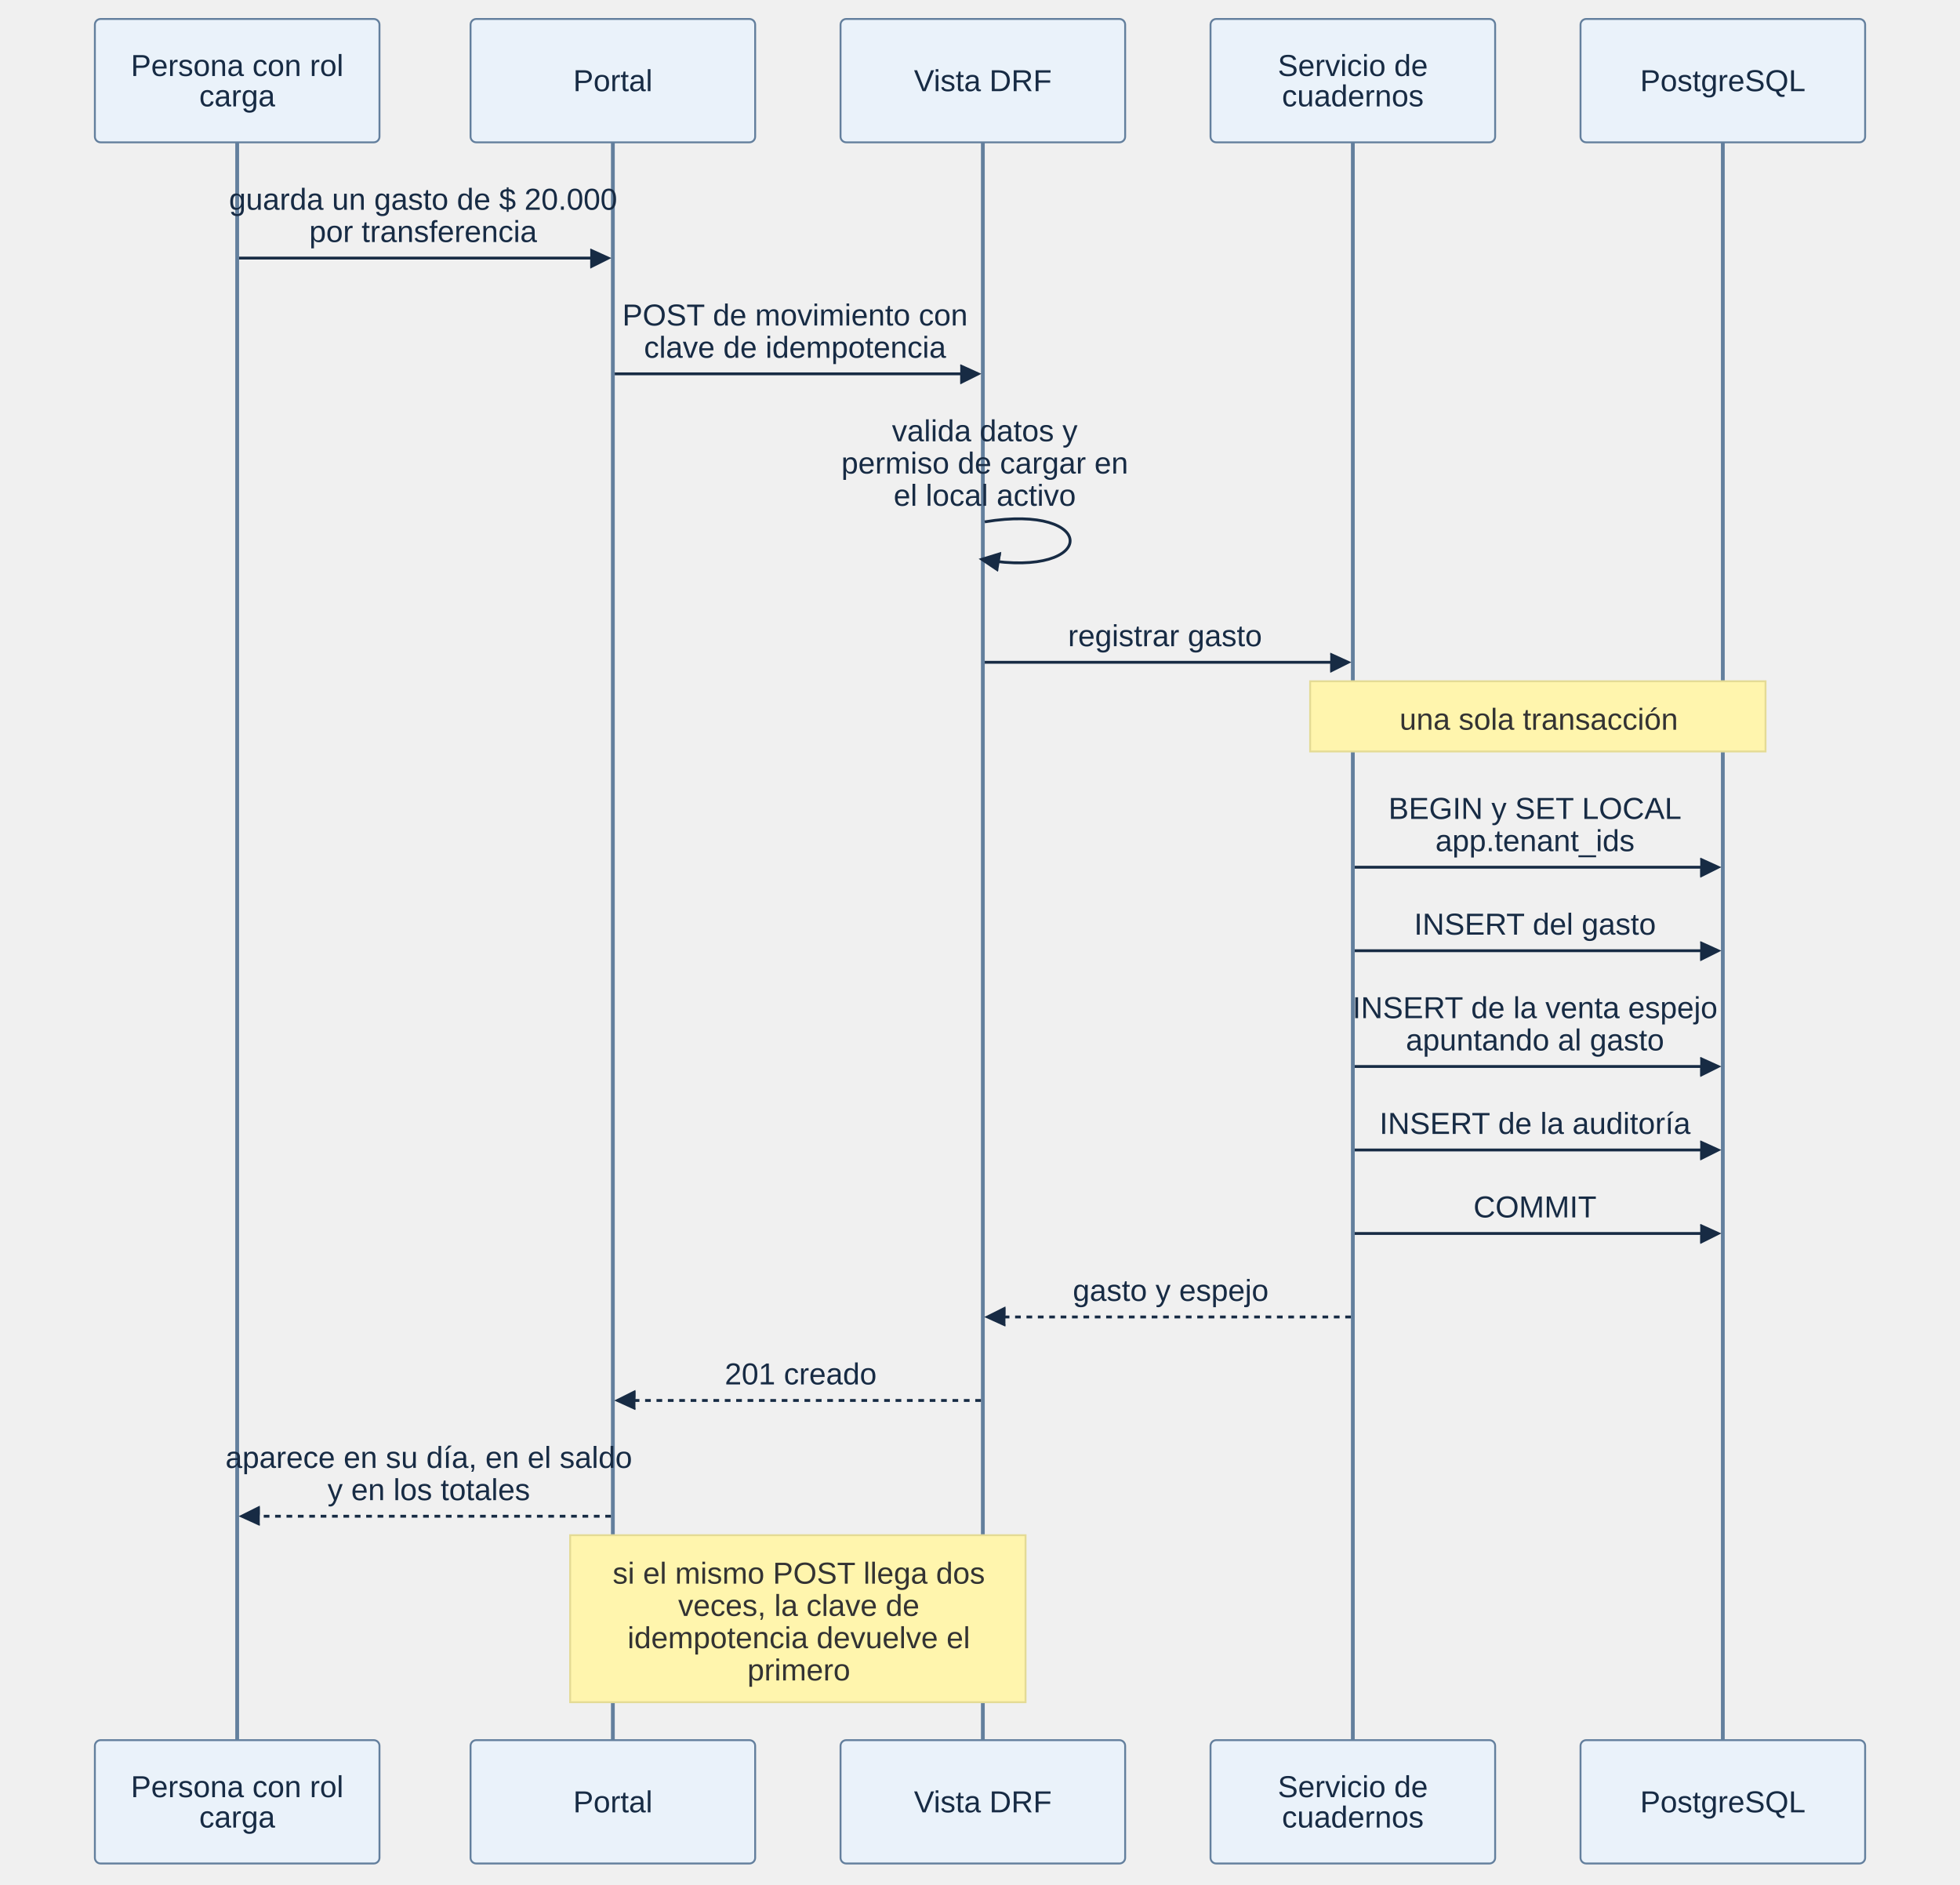
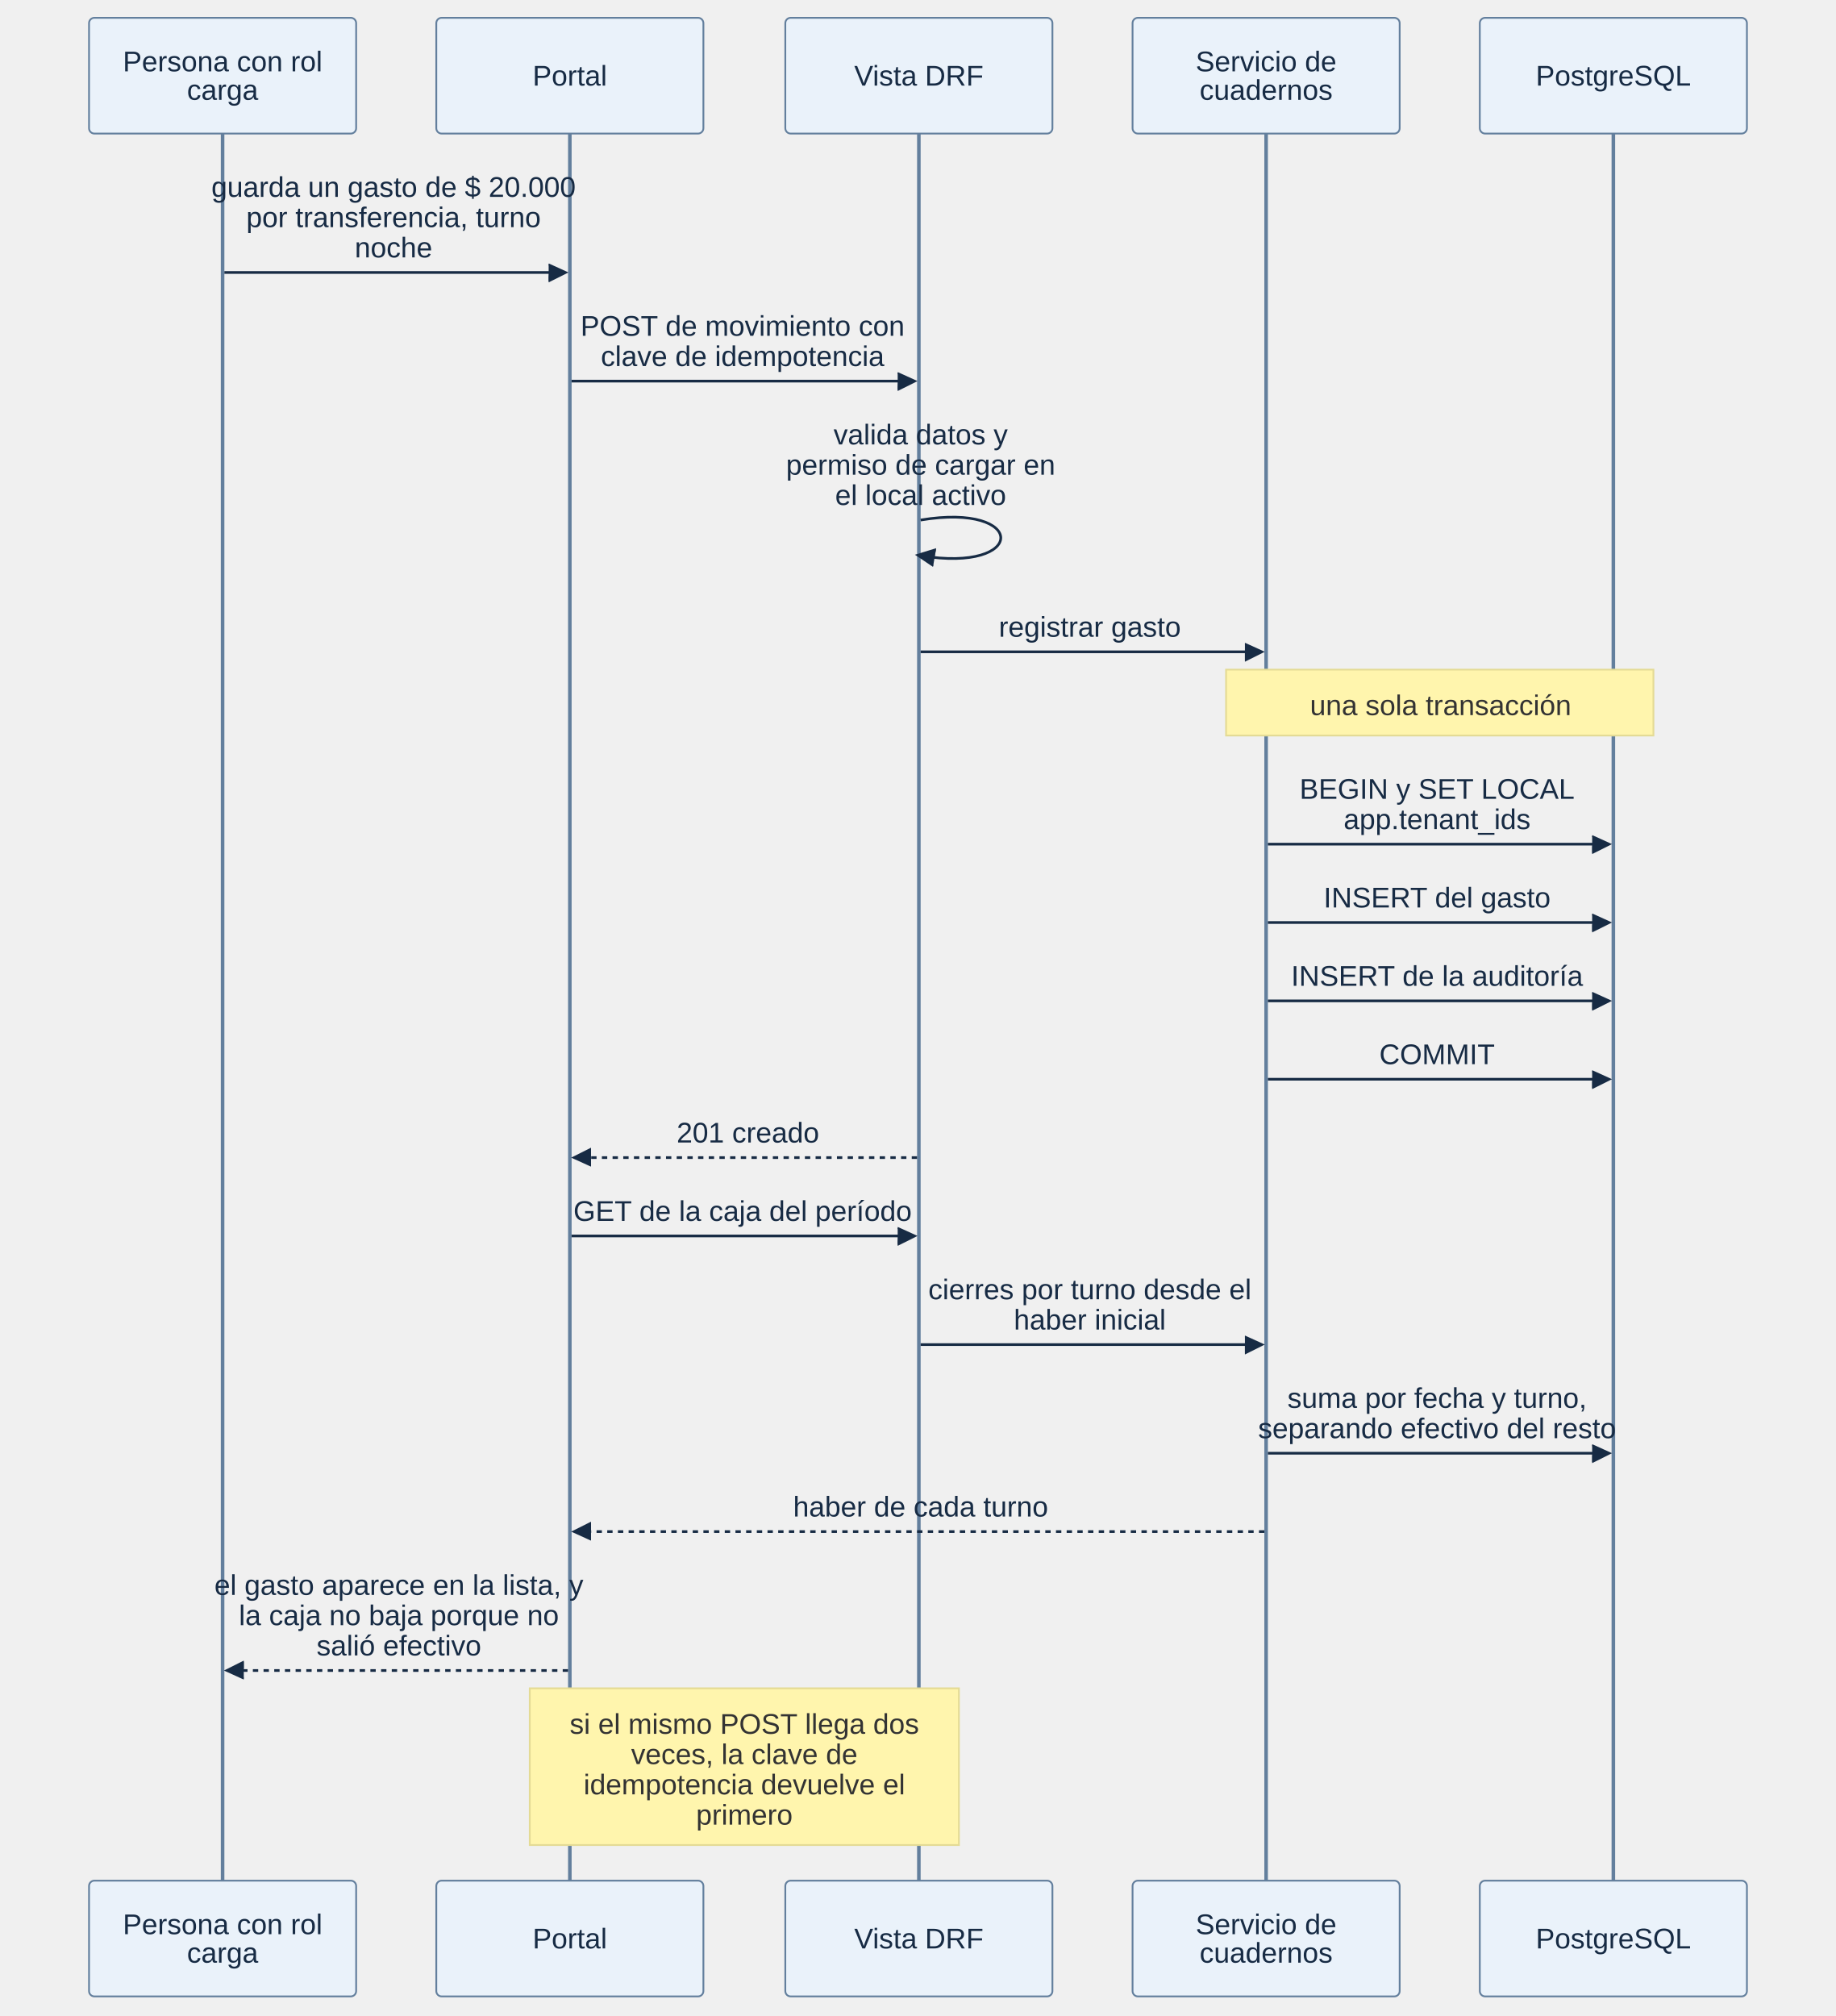
- <svg xmlns="http://www.w3.org/2000/svg" id="diagram_TEC_01" width="1033" height="993" viewBox="-50 -10 1033 993" role="img" aria-roledescription="sequence" aria-label="TEC-01. Guardar un gasto con venta espejo" style="max-width: none;">
+ <svg xmlns="http://www.w3.org/2000/svg" id="diagram_TEC_01" width="1031" height="1132" viewBox="-50 -10 1031 1132" role="img" aria-roledescription="sequence" aria-label="TEC-01. Guardar un gasto y ver la caja" style="max-width: none;">
  <g>
-     <rect x="783" y="907" fill="#eaeaea" stroke="#666" width="150" height="65" name="DB" rx="3" ry="3" class="actor actor-bottom" />
-     <text x="858" y="939.5" dominant-baseline="central" alignment-baseline="central" class="actor actor-box" style="text-anchor: middle; font-size: 16px; font-weight: 400; font-family: Arial, sans-serif;">
-       <tspan x="858" dy="0">PostgreSQL</tspan>
+     <rect x="781" y="1046" fill="#eaeaea" stroke="#666" width="150" height="65" name="DB" rx="3" ry="3" class="actor actor-bottom" />
+     <text x="856" y="1078.5" dominant-baseline="central" alignment-baseline="central" class="actor actor-box" style="text-anchor: middle; font-size: 16px; font-weight: 400; font-family: Arial, sans-serif;">
+       <tspan x="856" dy="0">PostgreSQL</tspan>
    </text>
  </g>
  <g>
-     <rect x="588" y="907" fill="#eaeaea" stroke="#666" width="150" height="65" name="S" rx="3" ry="3" class="actor actor-bottom" />
-     <text x="663" y="939.5" dominant-baseline="central" alignment-baseline="central" class="actor actor-box" style="text-anchor: middle; font-size: 16px; font-weight: 400; font-family: Arial, sans-serif;">
-       <tspan x="663" dy="-8">Servicio de</tspan>
+     <rect x="586" y="1046" fill="#eaeaea" stroke="#666" width="150" height="65" name="S" rx="3" ry="3" class="actor actor-bottom" />
+     <text x="661" y="1078.5" dominant-baseline="central" alignment-baseline="central" class="actor actor-box" style="text-anchor: middle; font-size: 16px; font-weight: 400; font-family: Arial, sans-serif;">
+       <tspan x="661" dy="-8">Servicio de</tspan>
    </text>
-     <text x="663" y="939.5" dominant-baseline="central" alignment-baseline="central" class="actor actor-box" style="text-anchor: middle; font-size: 16px; font-weight: 400; font-family: Arial, sans-serif;">
-       <tspan x="663" dy="8">cuadernos</tspan>
+     <text x="661" y="1078.5" dominant-baseline="central" alignment-baseline="central" class="actor actor-box" style="text-anchor: middle; font-size: 16px; font-weight: 400; font-family: Arial, sans-serif;">
+       <tspan x="661" dy="8">cuadernos</tspan>
    </text>
  </g>
  <g>
-     <rect x="393" y="907" fill="#eaeaea" stroke="#666" width="150" height="65" name="V" rx="3" ry="3" class="actor actor-bottom" />
-     <text x="468" y="939.5" dominant-baseline="central" alignment-baseline="central" class="actor actor-box" style="text-anchor: middle; font-size: 16px; font-weight: 400; font-family: Arial, sans-serif;">
-       <tspan x="468" dy="0">Vista DRF</tspan>
+     <rect x="391" y="1046" fill="#eaeaea" stroke="#666" width="150" height="65" name="V" rx="3" ry="3" class="actor actor-bottom" />
+     <text x="466" y="1078.5" dominant-baseline="central" alignment-baseline="central" class="actor actor-box" style="text-anchor: middle; font-size: 16px; font-weight: 400; font-family: Arial, sans-serif;">
+       <tspan x="466" dy="0">Vista DRF</tspan>
    </text>
  </g>
  <g>
-     <rect x="198" y="907" fill="#eaeaea" stroke="#666" width="150" height="65" name="UI" rx="3" ry="3" class="actor actor-bottom" />
-     <text x="273" y="939.5" dominant-baseline="central" alignment-baseline="central" class="actor actor-box" style="text-anchor: middle; font-size: 16px; font-weight: 400; font-family: Arial, sans-serif;">
-       <tspan x="273" dy="0">Portal</tspan>
+     <rect x="195" y="1046" fill="#eaeaea" stroke="#666" width="150" height="65" name="UI" rx="3" ry="3" class="actor actor-bottom" />
+     <text x="270" y="1078.5" dominant-baseline="central" alignment-baseline="central" class="actor actor-box" style="text-anchor: middle; font-size: 16px; font-weight: 400; font-family: Arial, sans-serif;">
+       <tspan x="270" dy="0">Portal</tspan>
    </text>
  </g>
  <g>
-     <rect x="0" y="907" fill="#eaeaea" stroke="#666" width="150" height="65" name="P" rx="3" ry="3" class="actor actor-bottom" />
-     <text x="75" y="939.5" dominant-baseline="central" alignment-baseline="central" class="actor actor-box" style="text-anchor: middle; font-size: 16px; font-weight: 400; font-family: Arial, sans-serif;">
+     <rect x="0" y="1046" fill="#eaeaea" stroke="#666" width="150" height="65" name="P" rx="3" ry="3" class="actor actor-bottom" />
+     <text x="75" y="1078.5" dominant-baseline="central" alignment-baseline="central" class="actor actor-box" style="text-anchor: middle; font-size: 16px; font-weight: 400; font-family: Arial, sans-serif;">
      <tspan x="75" dy="-8">Persona con rol</tspan>
    </text>
-     <text x="75" y="939.5" dominant-baseline="central" alignment-baseline="central" class="actor actor-box" style="text-anchor: middle; font-size: 16px; font-weight: 400; font-family: Arial, sans-serif;">
+     <text x="75" y="1078.5" dominant-baseline="central" alignment-baseline="central" class="actor actor-box" style="text-anchor: middle; font-size: 16px; font-weight: 400; font-family: Arial, sans-serif;">
      <tspan x="75" dy="8">carga</tspan>
    </text>
  </g>
  <g>
-     <line id="actor4" x1="858" y1="65" x2="858" y2="907" class="actor-line 200" stroke-width="0.5px" stroke="#999" name="DB" />
+     <line id="actor4" x1="856" y1="65" x2="856" y2="1046" class="actor-line 200" stroke-width="0.5px" stroke="#999" name="DB" />
    <g id="root-4">
-       <rect x="783" y="0" fill="#eaeaea" stroke="#666" width="150" height="65" name="DB" rx="3" ry="3" class="actor actor-top" />
-       <text x="858" y="32.5" dominant-baseline="central" alignment-baseline="central" class="actor actor-box" style="text-anchor: middle; font-size: 16px; font-weight: 400; font-family: Arial, sans-serif;">
-         <tspan x="858" dy="0">PostgreSQL</tspan>
+       <rect x="781" y="0" fill="#eaeaea" stroke="#666" width="150" height="65" name="DB" rx="3" ry="3" class="actor actor-top" />
+       <text x="856" y="32.5" dominant-baseline="central" alignment-baseline="central" class="actor actor-box" style="text-anchor: middle; font-size: 16px; font-weight: 400; font-family: Arial, sans-serif;">
+         <tspan x="856" dy="0">PostgreSQL</tspan>
      </text>
    </g>
  </g>
  <g>
-     <line id="actor3" x1="663" y1="65" x2="663" y2="907" class="actor-line 200" stroke-width="0.5px" stroke="#999" name="S" />
+     <line id="actor3" x1="661" y1="65" x2="661" y2="1046" class="actor-line 200" stroke-width="0.5px" stroke="#999" name="S" />
    <g id="root-3">
-       <rect x="588" y="0" fill="#eaeaea" stroke="#666" width="150" height="65" name="S" rx="3" ry="3" class="actor actor-top" />
-       <text x="663" y="32.5" dominant-baseline="central" alignment-baseline="central" class="actor actor-box" style="text-anchor: middle; font-size: 16px; font-weight: 400; font-family: Arial, sans-serif;">
-         <tspan x="663" dy="-8">Servicio de</tspan>
+       <rect x="586" y="0" fill="#eaeaea" stroke="#666" width="150" height="65" name="S" rx="3" ry="3" class="actor actor-top" />
+       <text x="661" y="32.5" dominant-baseline="central" alignment-baseline="central" class="actor actor-box" style="text-anchor: middle; font-size: 16px; font-weight: 400; font-family: Arial, sans-serif;">
+         <tspan x="661" dy="-8">Servicio de</tspan>
      </text>
-       <text x="663" y="32.5" dominant-baseline="central" alignment-baseline="central" class="actor actor-box" style="text-anchor: middle; font-size: 16px; font-weight: 400; font-family: Arial, sans-serif;">
-         <tspan x="663" dy="8">cuadernos</tspan>
+       <text x="661" y="32.5" dominant-baseline="central" alignment-baseline="central" class="actor actor-box" style="text-anchor: middle; font-size: 16px; font-weight: 400; font-family: Arial, sans-serif;">
+         <tspan x="661" dy="8">cuadernos</tspan>
      </text>
    </g>
  </g>
  <g>
-     <line id="actor2" x1="468" y1="65" x2="468" y2="907" class="actor-line 200" stroke-width="0.5px" stroke="#999" name="V" />
+     <line id="actor2" x1="466" y1="65" x2="466" y2="1046" class="actor-line 200" stroke-width="0.5px" stroke="#999" name="V" />
    <g id="root-2">
-       <rect x="393" y="0" fill="#eaeaea" stroke="#666" width="150" height="65" name="V" rx="3" ry="3" class="actor actor-top" />
-       <text x="468" y="32.5" dominant-baseline="central" alignment-baseline="central" class="actor actor-box" style="text-anchor: middle; font-size: 16px; font-weight: 400; font-family: Arial, sans-serif;">
-         <tspan x="468" dy="0">Vista DRF</tspan>
+       <rect x="391" y="0" fill="#eaeaea" stroke="#666" width="150" height="65" name="V" rx="3" ry="3" class="actor actor-top" />
+       <text x="466" y="32.5" dominant-baseline="central" alignment-baseline="central" class="actor actor-box" style="text-anchor: middle; font-size: 16px; font-weight: 400; font-family: Arial, sans-serif;">
+         <tspan x="466" dy="0">Vista DRF</tspan>
      </text>
    </g>
  </g>
  <g>
-     <line id="actor1" x1="273" y1="65" x2="273" y2="907" class="actor-line 200" stroke-width="0.5px" stroke="#999" name="UI" />
+     <line id="actor1" x1="270" y1="65" x2="270" y2="1046" class="actor-line 200" stroke-width="0.5px" stroke="#999" name="UI" />
    <g id="root-1">
-       <rect x="198" y="0" fill="#eaeaea" stroke="#666" width="150" height="65" name="UI" rx="3" ry="3" class="actor actor-top" />
-       <text x="273" y="32.5" dominant-baseline="central" alignment-baseline="central" class="actor actor-box" style="text-anchor: middle; font-size: 16px; font-weight: 400; font-family: Arial, sans-serif;">
-         <tspan x="273" dy="0">Portal</tspan>
+       <rect x="195" y="0" fill="#eaeaea" stroke="#666" width="150" height="65" name="UI" rx="3" ry="3" class="actor actor-top" />
+       <text x="270" y="32.5" dominant-baseline="central" alignment-baseline="central" class="actor actor-box" style="text-anchor: middle; font-size: 16px; font-weight: 400; font-family: Arial, sans-serif;">
+         <tspan x="270" dy="0">Portal</tspan>
      </text>
    </g>
  </g>
  <g>
-     <line id="actor0" x1="75" y1="65" x2="75" y2="907" class="actor-line 200" stroke-width="0.5px" stroke="#999" name="P" />
+     <line id="actor0" x1="75" y1="65" x2="75" y2="1046" class="actor-line 200" stroke-width="0.5px" stroke="#999" name="P" />
    <g id="root-0">
      <rect x="0" y="0" fill="#eaeaea" stroke="#666" width="150" height="65" name="P" rx="3" ry="3" class="actor actor-top" />
      <text x="75" y="32.5" dominant-baseline="central" alignment-baseline="central" class="actor actor-box" style="text-anchor: middle; font-size: 16px; font-weight: 400; font-family: Arial, sans-serif;">
        <tspan x="75" dy="-8">Persona con rol</tspan>
      </text>
      <text x="75" y="32.5" dominant-baseline="central" alignment-baseline="central" class="actor actor-box" style="text-anchor: middle; font-size: 16px; font-weight: 400; font-family: Arial, sans-serif;">
        <tspan x="75" dy="8">carga</tspan>
      </text>
    </g>
  </g>
  <style>#diagram_TEC_01{font-family:Arial,sans-serif;font-size:16px;fill:#172b44;}@keyframes edge-animation-frame{from{stroke-dashoffset:0;}}@keyframes dash{to{stroke-dashoffset:0;}}#diagram_TEC_01 .edge-animation-slow{stroke-dasharray:9,5!important;stroke-dashoffset:900;animation:dash 50s linear infinite;stroke-linecap:round;}#diagram_TEC_01 .edge-animation-fast{stroke-dasharray:9,5!important;stroke-dashoffset:900;animation:dash 20s linear infinite;stroke-linecap:round;}#diagram_TEC_01 .error-icon{fill:#f5f7fa;}#diagram_TEC_01 .error-text{fill:#0a0805;stroke:#0a0805;}#diagram_TEC_01 .edge-thickness-normal{stroke-width:1px;}#diagram_TEC_01 .edge-thickness-thick{stroke-width:3.5px;}#diagram_TEC_01 .edge-pattern-solid{stroke-dasharray:0;}#diagram_TEC_01 .edge-thickness-invisible{stroke-width:0;fill:none;}#diagram_TEC_01 .edge-pattern-dashed{stroke-dasharray:3;}#diagram_TEC_01 .edge-pattern-dotted{stroke-dasharray:2;}#diagram_TEC_01 .marker{fill:#607389;stroke:#607389;}#diagram_TEC_01 .marker.cross{stroke:#607389;}#diagram_TEC_01 svg{font-family:Arial,sans-serif;font-size:16px;}#diagram_TEC_01 p{margin:0;}#diagram_TEC_01 .actor{stroke:#637f9d;fill:#eaf2fa;}#diagram_TEC_01 text.actor&gt;tspan{fill:#172b44;stroke:none;}#diagram_TEC_01 .actor-line{stroke:#637f9d;}#diagram_TEC_01 .innerArc{stroke-width:1.5;stroke-dasharray:none;}#diagram_TEC_01 .messageLine0{stroke-width:1.5;stroke-dasharray:none;stroke:#172b44;}#diagram_TEC_01 .messageLine1{stroke-width:1.5;stroke-dasharray:2,2;stroke:#172b44;}#diagram_TEC_01 #arrowhead path{fill:#172b44;stroke:#172b44;}#diagram_TEC_01 .sequenceNumber{fill:#9f8c76;}#diagram_TEC_01 #sequencenumber{fill:#172b44;}#diagram_TEC_01 #crosshead path{fill:#172b44;stroke:#172b44;}#diagram_TEC_01 .messageText{fill:#172b44;stroke:none;}#diagram_TEC_01 .labelBox{stroke:#637f9d;fill:#eaf2fa;}#diagram_TEC_01 .labelText,#diagram_TEC_01 .labelText&gt;tspan{fill:#172b44;stroke:none;}#diagram_TEC_01 .loopText,#diagram_TEC_01 .loopText&gt;tspan{fill:#172b44;stroke:none;}#diagram_TEC_01 .loopLine{stroke-width:2px;stroke-dasharray:2,2;stroke:#637f9d;fill:#637f9d;}#diagram_TEC_01 .note{stroke:hsl(52.683, 60%, 73.922%);fill:#fff5ad;}#diagram_TEC_01 .noteText,#diagram_TEC_01 .noteText&gt;tspan{fill:#333;stroke:none;}#diagram_TEC_01 .activation0{fill:#edf4ef;stroke:hsl(137.143, 24.138%, 84.314%);}#diagram_TEC_01 .activation1{fill:#edf4ef;stroke:hsl(137.143, 24.138%, 84.314%);}#diagram_TEC_01 .activation2{fill:#edf4ef;stroke:hsl(137.143, 24.138%, 84.314%);}#diagram_TEC_01 .actorPopupMenu{position:absolute;}#diagram_TEC_01 .actorPopupMenuPanel{position:absolute;fill:#eaf2fa;box-shadow:0px 8px 16px 0px rgba(0,0,0,0.2);filter:drop-shadow(3px 5px 2px rgb(0 0 0 / 0.4));}#diagram_TEC_01 .actor-man line{stroke:#637f9d;fill:#eaf2fa;}#diagram_TEC_01 .actor-man circle,#diagram_TEC_01 line{stroke:#637f9d;fill:#eaf2fa;stroke-width:2px;}#diagram_TEC_01 .edgeLabel rect.background{fill:#ffffff!important;opacity:1!important;}#diagram_TEC_01 .edgeLabel text{fill:#172b44!important;}#diagram_TEC_01 :root{--mermaid-font-family:Arial,sans-serif;}</style>
  <g />
  <defs>
    <symbol id="computer" width="24" height="24">
      <path transform="scale(.5)" d="M2 2v13h20v-13h-20zm18 11h-16v-9h16v9zm-10.228 6l.466-1h3.524l.467 1h-4.457zm14.228 3h-24l2-6h2.104l-1.33 4h18.45l-1.297-4h2.073l2 6zm-5-10h-14v-7h14v7z" />
    </symbol>
  </defs>
  <defs>
    <symbol id="database" fill-rule="evenodd" clip-rule="evenodd">
      <path transform="scale(.5)" d="M12.258.001l.256.004.255.005.253.008.251.01.249.012.247.015.246.016.242.019.241.02.239.023.236.024.233.027.231.028.229.031.225.032.223.034.22.036.217.038.214.04.211.041.208.043.205.045.201.046.198.048.194.05.191.051.187.053.183.054.18.056.175.057.172.059.168.06.163.061.16.063.155.064.15.066.074.033.073.033.071.034.07.034.069.035.068.035.067.035.066.035.064.036.064.036.062.036.06.036.06.037.058.037.058.037.055.038.055.038.053.038.052.038.051.039.05.039.048.039.047.039.045.04.044.04.043.04.041.04.04.041.039.041.037.041.036.041.034.041.033.042.032.042.03.042.029.042.027.042.026.043.024.043.023.043.021.043.02.043.018.044.017.043.015.044.013.044.012.044.011.045.009.044.007.045.006.045.004.045.002.045.001.045v17l-.001.045-.002.045-.004.045-.006.045-.007.045-.009.044-.011.045-.012.044-.013.044-.015.044-.017.043-.018.044-.02.043-.021.043-.023.043-.024.043-.026.043-.027.042-.029.042-.03.042-.032.042-.033.042-.034.041-.036.041-.037.041-.039.041-.04.041-.041.04-.043.04-.044.04-.045.04-.047.039-.048.039-.05.039-.051.039-.052.038-.053.038-.055.038-.055.038-.058.037-.058.037-.06.037-.06.036-.062.036-.064.036-.064.036-.066.035-.067.035-.068.035-.069.035-.07.034-.071.034-.073.033-.074.033-.15.066-.155.064-.16.063-.163.061-.168.06-.172.059-.175.057-.18.056-.183.054-.187.053-.191.051-.194.05-.198.048-.201.046-.205.045-.208.043-.211.041-.214.04-.217.038-.22.036-.223.034-.225.032-.229.031-.231.028-.233.027-.236.024-.239.023-.241.02-.242.019-.246.016-.247.015-.249.012-.251.01-.253.008-.255.005-.256.004-.258.001-.258-.001-.256-.004-.255-.005-.253-.008-.251-.01-.249-.012-.247-.015-.245-.016-.243-.019-.241-.02-.238-.023-.236-.024-.234-.027-.231-.028-.228-.031-.226-.032-.223-.034-.22-.036-.217-.038-.214-.04-.211-.041-.208-.043-.204-.045-.201-.046-.198-.048-.195-.05-.19-.051-.187-.053-.184-.054-.179-.056-.176-.057-.172-.059-.167-.06-.164-.061-.159-.063-.155-.064-.151-.066-.074-.033-.072-.033-.072-.034-.07-.034-.069-.035-.068-.035-.067-.035-.066-.035-.064-.036-.063-.036-.062-.036-.061-.036-.06-.037-.058-.037-.057-.037-.056-.038-.055-.038-.053-.038-.052-.038-.051-.039-.049-.039-.049-.039-.046-.039-.046-.04-.044-.04-.043-.04-.041-.04-.04-.041-.039-.041-.037-.041-.036-.041-.034-.041-.033-.042-.032-.042-.03-.042-.029-.042-.027-.042-.026-.043-.024-.043-.023-.043-.021-.043-.02-.043-.018-.044-.017-.043-.015-.044-.013-.044-.012-.044-.011-.045-.009-.044-.007-.045-.006-.045-.004-.045-.002-.045-.001-.045v-17l.001-.045.002-.045.004-.045.006-.045.007-.045.009-.044.011-.045.012-.044.013-.044.015-.044.017-.043.018-.044.02-.043.021-.043.023-.043.024-.043.026-.043.027-.042.029-.042.03-.042.032-.042.033-.042.034-.041.036-.041.037-.041.039-.041.04-.041.041-.04.043-.04.044-.04.046-.04.046-.039.049-.039.049-.039.051-.039.052-.038.053-.038.055-.038.056-.038.057-.037.058-.037.06-.037.061-.036.062-.036.063-.036.064-.036.066-.035.067-.035.068-.035.069-.035.07-.034.072-.034.072-.033.074-.033.151-.066.155-.064.159-.063.164-.061.167-.06.172-.059.176-.057.179-.056.184-.054.187-.053.19-.051.195-.05.198-.048.201-.046.204-.045.208-.043.211-.041.214-.04.217-.038.22-.036.223-.034.226-.032.228-.031.231-.028.234-.027.236-.024.238-.023.241-.02.243-.019.245-.016.247-.015.249-.012.251-.01.253-.008.255-.005.256-.004.258-.001.258.001zm-9.258 20.499v.01l.001.021.003.021.004.022.005.021.006.022.007.022.009.023.01.022.011.023.012.023.013.023.015.023.016.024.017.023.018.024.019.024.021.024.022.025.023.024.024.025.052.049.056.05.061.051.066.051.07.051.075.051.079.052.084.052.088.052.092.052.097.052.102.051.105.052.11.052.114.051.119.051.123.051.127.05.131.05.135.05.139.048.144.049.147.047.152.047.155.047.16.045.163.045.167.043.171.043.176.041.178.041.183.039.187.039.19.037.194.035.197.035.202.033.204.031.209.03.212.029.216.027.219.025.222.024.226.021.23.02.233.018.236.016.24.015.243.012.246.01.249.008.253.005.256.004.259.001.26-.001.257-.004.254-.005.25-.008.247-.011.244-.012.241-.014.237-.016.233-.018.231-.021.226-.021.224-.024.22-.026.216-.027.212-.028.21-.031.205-.031.202-.034.198-.034.194-.036.191-.037.187-.039.183-.04.179-.04.175-.042.172-.043.168-.044.163-.045.16-.046.155-.046.152-.047.148-.048.143-.049.139-.049.136-.05.131-.05.126-.05.123-.051.118-.052.114-.051.11-.052.106-.052.101-.052.096-.052.092-.052.088-.053.083-.051.079-.052.074-.052.07-.051.065-.051.06-.051.056-.05.051-.05.023-.024.023-.025.021-.024.02-.024.019-.024.018-.024.017-.024.015-.023.014-.024.013-.023.012-.023.01-.023.01-.022.008-.022.006-.022.006-.022.004-.022.004-.021.001-.021.001-.021v-4.127l-.077.055-.08.053-.083.054-.085.053-.087.052-.09.052-.093.051-.095.05-.097.05-.1.049-.102.049-.105.048-.106.047-.109.047-.111.046-.114.045-.115.045-.118.044-.12.043-.122.042-.124.042-.126.041-.128.04-.13.04-.132.038-.134.038-.135.037-.138.037-.139.035-.142.035-.143.034-.144.033-.147.032-.148.031-.15.03-.151.03-.153.029-.154.027-.156.027-.158.026-.159.025-.161.024-.162.023-.163.022-.165.021-.166.02-.167.019-.169.018-.169.017-.171.016-.173.015-.173.014-.175.013-.175.012-.177.011-.178.01-.179.008-.179.008-.181.006-.182.005-.182.004-.184.003-.184.002h-.37l-.184-.002-.184-.003-.182-.004-.182-.005-.181-.006-.179-.008-.179-.008-.178-.01-.176-.011-.176-.012-.175-.013-.173-.014-.172-.015-.171-.016-.17-.017-.169-.018-.167-.019-.166-.02-.165-.021-.163-.022-.162-.023-.161-.024-.159-.025-.157-.026-.156-.027-.155-.027-.153-.029-.151-.03-.15-.03-.148-.031-.146-.032-.145-.033-.143-.034-.141-.035-.14-.035-.137-.037-.136-.037-.134-.038-.132-.038-.13-.04-.128-.04-.126-.041-.124-.042-.122-.042-.12-.044-.117-.043-.116-.045-.113-.045-.112-.046-.109-.047-.106-.047-.105-.048-.102-.049-.1-.049-.097-.05-.095-.05-.093-.052-.09-.051-.087-.052-.085-.053-.083-.054-.08-.054-.077-.054v4.127zm0-5.654v.011l.001.021.003.021.004.021.005.022.006.022.007.022.009.022.01.022.011.023.012.023.013.023.015.024.016.023.017.024.018.024.019.024.021.024.022.024.023.025.024.024.052.05.056.05.061.05.066.051.07.051.075.052.079.051.084.052.088.052.092.052.097.052.102.052.105.052.11.051.114.051.119.052.123.05.127.051.131.05.135.049.139.049.144.048.147.048.152.047.155.046.16.045.163.045.167.044.171.042.176.042.178.04.183.04.187.038.19.037.194.036.197.034.202.033.204.032.209.03.212.028.216.027.219.025.222.024.226.022.23.02.233.018.236.016.24.014.243.012.246.01.249.008.253.006.256.003.259.001.26-.001.257-.003.254-.006.25-.008.247-.01.244-.012.241-.015.237-.016.233-.018.231-.02.226-.022.224-.024.22-.025.216-.027.212-.029.21-.03.205-.032.202-.033.198-.035.194-.036.191-.037.187-.039.183-.039.179-.041.175-.042.172-.043.168-.044.163-.045.16-.045.155-.047.152-.047.148-.048.143-.048.139-.05.136-.049.131-.05.126-.051.123-.051.118-.051.114-.052.11-.052.106-.052.101-.052.096-.052.092-.052.088-.052.083-.052.079-.052.074-.051.07-.052.065-.051.06-.05.056-.051.051-.049.023-.025.023-.024.021-.025.02-.024.019-.024.018-.024.017-.024.015-.023.014-.023.013-.024.012-.022.01-.023.01-.023.008-.022.006-.022.006-.022.004-.021.004-.022.001-.021.001-.021v-4.139l-.077.054-.08.054-.083.054-.085.052-.087.053-.09.051-.093.051-.095.051-.097.05-.1.049-.102.049-.105.048-.106.047-.109.047-.111.046-.114.045-.115.044-.118.044-.12.044-.122.042-.124.042-.126.041-.128.04-.13.039-.132.039-.134.038-.135.037-.138.036-.139.036-.142.035-.143.033-.144.033-.147.033-.148.031-.15.03-.151.03-.153.028-.154.028-.156.027-.158.026-.159.025-.161.024-.162.023-.163.022-.165.021-.166.02-.167.019-.169.018-.169.017-.171.016-.173.015-.173.014-.175.013-.175.012-.177.011-.178.009-.179.009-.179.007-.181.007-.182.005-.182.004-.184.003-.184.002h-.37l-.184-.002-.184-.003-.182-.004-.182-.005-.181-.007-.179-.007-.179-.009-.178-.009-.176-.011-.176-.012-.175-.013-.173-.014-.172-.015-.171-.016-.17-.017-.169-.018-.167-.019-.166-.02-.165-.021-.163-.022-.162-.023-.161-.024-.159-.025-.157-.026-.156-.027-.155-.028-.153-.028-.151-.03-.15-.03-.148-.031-.146-.033-.145-.033-.143-.033-.141-.035-.14-.036-.137-.036-.136-.037-.134-.038-.132-.039-.13-.039-.128-.04-.126-.041-.124-.042-.122-.043-.12-.043-.117-.044-.116-.044-.113-.046-.112-.046-.109-.046-.106-.047-.105-.048-.102-.049-.1-.049-.097-.05-.095-.051-.093-.051-.09-.051-.087-.053-.085-.052-.083-.054-.08-.054-.077-.054v4.139zm0-5.666v.011l.001.02.003.022.004.021.005.022.006.021.007.022.009.023.01.022.011.023.012.023.013.023.015.023.016.024.017.024.018.023.019.024.021.025.022.024.023.024.024.025.052.05.056.05.061.05.066.051.07.051.075.052.079.051.084.052.088.052.092.052.097.052.102.052.105.051.11.052.114.051.119.051.123.051.127.05.131.05.135.05.139.049.144.048.147.048.152.047.155.046.16.045.163.045.167.043.171.043.176.042.178.04.183.04.187.038.19.037.194.036.197.034.202.033.204.032.209.03.212.028.216.027.219.025.222.024.226.021.23.02.233.018.236.017.24.014.243.012.246.01.249.008.253.006.256.003.259.001.26-.001.257-.003.254-.006.25-.008.247-.01.244-.013.241-.014.237-.016.233-.018.231-.02.226-.022.224-.024.22-.025.216-.027.212-.029.21-.03.205-.032.202-.033.198-.035.194-.036.191-.037.187-.039.183-.039.179-.041.175-.042.172-.043.168-.044.163-.045.16-.045.155-.047.152-.047.148-.048.143-.049.139-.049.136-.049.131-.051.126-.05.123-.051.118-.052.114-.051.11-.052.106-.052.101-.052.096-.052.092-.052.088-.052.083-.052.079-.052.074-.052.07-.051.065-.051.06-.051.056-.05.051-.049.023-.025.023-.025.021-.024.02-.024.019-.024.018-.024.017-.024.015-.023.014-.024.013-.023.012-.023.01-.022.01-.023.008-.022.006-.022.006-.022.004-.022.004-.021.001-.021.001-.021v-4.153l-.077.054-.08.054-.083.053-.085.053-.087.053-.09.051-.093.051-.095.051-.097.05-.1.049-.102.048-.105.048-.106.048-.109.046-.111.046-.114.046-.115.044-.118.044-.12.043-.122.043-.124.042-.126.041-.128.04-.13.039-.132.039-.134.038-.135.037-.138.036-.139.036-.142.034-.143.034-.144.033-.147.032-.148.032-.15.03-.151.03-.153.028-.154.028-.156.027-.158.026-.159.024-.161.024-.162.023-.163.023-.165.021-.166.02-.167.019-.169.018-.169.017-.171.016-.173.015-.173.014-.175.013-.175.012-.177.01-.178.01-.179.009-.179.007-.181.006-.182.006-.182.004-.184.003-.184.001-.185.001-.185-.001-.184-.001-.184-.003-.182-.004-.182-.006-.181-.006-.179-.007-.179-.009-.178-.01-.176-.01-.176-.012-.175-.013-.173-.014-.172-.015-.171-.016-.17-.017-.169-.018-.167-.019-.166-.02-.165-.021-.163-.023-.162-.023-.161-.024-.159-.024-.157-.026-.156-.027-.155-.028-.153-.028-.151-.03-.15-.03-.148-.032-.146-.032-.145-.033-.143-.034-.141-.034-.14-.036-.137-.036-.136-.037-.134-.038-.132-.039-.13-.039-.128-.041-.126-.041-.124-.041-.122-.043-.12-.043-.117-.044-.116-.044-.113-.046-.112-.046-.109-.046-.106-.048-.105-.048-.102-.048-.1-.05-.097-.049-.095-.051-.093-.051-.09-.052-.087-.052-.085-.053-.083-.053-.08-.054-.077-.054v4.153zm8.74-8.179l-.257.004-.254.005-.25.008-.247.011-.244.012-.241.014-.237.016-.233.018-.231.021-.226.022-.224.023-.22.026-.216.027-.212.028-.21.031-.205.032-.202.033-.198.034-.194.036-.191.038-.187.038-.183.04-.179.041-.175.042-.172.043-.168.043-.163.045-.16.046-.155.046-.152.048-.148.048-.143.048-.139.049-.136.05-.131.05-.126.051-.123.051-.118.051-.114.052-.11.052-.106.052-.101.052-.096.052-.092.052-.088.052-.083.052-.079.052-.074.051-.07.052-.065.051-.06.05-.056.05-.051.05-.023.025-.023.024-.021.024-.02.025-.019.024-.018.024-.017.023-.015.024-.014.023-.013.023-.012.023-.01.023-.01.022-.008.022-.006.023-.006.021-.004.022-.004.021-.001.021-.001.021.001.021.001.021.004.021.004.022.006.021.006.023.008.022.01.022.01.023.012.023.013.023.014.023.015.024.017.023.018.024.019.024.02.025.021.024.023.024.023.025.051.05.056.05.06.05.065.051.07.052.074.051.079.052.083.052.088.052.092.052.096.052.101.052.106.052.11.052.114.052.118.051.123.051.126.051.131.05.136.05.139.049.143.048.148.048.152.048.155.046.16.046.163.045.168.043.172.043.175.042.179.041.183.04.187.038.191.038.194.036.198.034.202.033.205.032.21.031.212.028.216.027.22.026.224.023.226.022.231.021.233.018.237.016.241.014.244.012.247.011.25.008.254.005.257.004.26.001.26-.001.257-.004.254-.005.25-.008.247-.011.244-.012.241-.014.237-.016.233-.018.231-.021.226-.022.224-.023.22-.026.216-.027.212-.028.21-.031.205-.032.202-.033.198-.034.194-.036.191-.038.187-.038.183-.04.179-.041.175-.042.172-.043.168-.043.163-.045.16-.046.155-.046.152-.048.148-.048.143-.048.139-.049.136-.05.131-.05.126-.051.123-.051.118-.051.114-.052.11-.052.106-.052.101-.052.096-.052.092-.052.088-.052.083-.052.079-.052.074-.051.07-.052.065-.051.06-.05.056-.05.051-.05.023-.025.023-.024.021-.024.02-.025.019-.024.018-.024.017-.023.015-.024.014-.023.013-.023.012-.023.01-.023.01-.022.008-.022.006-.023.006-.021.004-.022.004-.021.001-.021.001-.021-.001-.021-.001-.021-.004-.021-.004-.022-.006-.021-.006-.023-.008-.022-.01-.022-.01-.023-.012-.023-.013-.023-.014-.023-.015-.024-.017-.023-.018-.024-.019-.024-.02-.025-.021-.024-.023-.024-.023-.025-.051-.05-.056-.05-.06-.05-.065-.051-.07-.052-.074-.051-.079-.052-.083-.052-.088-.052-.092-.052-.096-.052-.101-.052-.106-.052-.11-.052-.114-.052-.118-.051-.123-.051-.126-.051-.131-.05-.136-.05-.139-.049-.143-.048-.148-.048-.152-.048-.155-.046-.16-.046-.163-.045-.168-.043-.172-.043-.175-.042-.179-.041-.183-.04-.187-.038-.191-.038-.194-.036-.198-.034-.202-.033-.205-.032-.21-.031-.212-.028-.216-.027-.22-.026-.224-.023-.226-.022-.231-.021-.233-.018-.237-.016-.241-.014-.244-.012-.247-.011-.25-.008-.254-.005-.257-.004-.26-.001-.26.001z" />
    </symbol>
  </defs>
  <defs>
    <symbol id="clock" width="24" height="24">
      <path transform="scale(.5)" d="M12 2c5.514 0 10 4.486 10 10s-4.486 10-10 10-10-4.486-10-10 4.486-10 10-10zm0-2c-6.627 0-12 5.373-12 12s5.373 12 12 12 12-5.373 12-12-5.373-12-12-12zm5.848 12.459c.202.038.202.333.001.372-1.907.361-6.045 1.111-6.547 1.111-.719 0-1.301-.582-1.301-1.301 0-.512.77-5.447 1.125-7.445.034-.192.312-.181.343.014l.985 6.238 5.394 1.011z" />
    </symbol>
  </defs>
  <defs>
    <marker id="arrowhead" refX="7.9" refY="5" markerUnits="userSpaceOnUse" markerWidth="12" markerHeight="12" orient="auto-start-reverse">
      <path d="M -1 0 L 10 5 L 0 10 z" />
    </marker>
  </defs>
  <defs>
    <marker id="crosshead" markerWidth="15" markerHeight="8" orient="auto" refX="4" refY="4.5">
      <path fill="none" stroke="#000000" stroke-width="1pt" d="M 1,2 L 6,7 M 6,2 L 1,7" style="stroke-dasharray: 0, 0;" />
    </marker>
  </defs>
  <defs>
    <marker id="filled-head" refX="15.5" refY="7" markerWidth="20" markerHeight="28" orient="auto">
      <path d="M 18,7 L9,13 L14,7 L9,1 Z" />
    </marker>
  </defs>
  <defs>
    <marker id="sequencenumber" refX="15" refY="15" markerWidth="60" markerHeight="40" orient="auto">
      <circle cx="15" cy="15" r="6" />
    </marker>
  </defs>
  <g>
-     <rect x="640.5" y="349" fill="#EDF2AE" stroke="#666" width="240" height="37" class="note" />
-     <text x="761" y="354" text-anchor="middle" dominant-baseline="middle" alignment-baseline="middle" class="noteText" dy="1em" style="font-family: Arial, sans-serif; font-size: 16px; font-weight: 400;">
-       <tspan x="761">una sola transacción</tspan>
+     <rect x="638.5" y="366" fill="#EDF2AE" stroke="#666" width="240" height="37" class="note" />
+     <text x="759" y="371" text-anchor="middle" dominant-baseline="middle" alignment-baseline="middle" class="noteText" dy="1em" style="font-family: Arial, sans-serif; font-size: 16px; font-weight: 400;">
+       <tspan x="759">una sola transacción</tspan>
    </text>
  </g>
  <g>
-     <rect x="250.5" y="799" fill="#EDF2AE" stroke="#666" width="240" height="88" class="note" />
-     <text x="371" y="804" text-anchor="middle" dominant-baseline="middle" alignment-baseline="middle" class="noteText" dy="1em" style="font-family: Arial, sans-serif; font-size: 16px; font-weight: 400;">
-       <tspan x="371">si el mismo POST llega dos</tspan>
+     <rect x="247.5" y="938" fill="#EDF2AE" stroke="#666" width="241" height="88" class="note" />
+     <text x="368" y="943" text-anchor="middle" dominant-baseline="middle" alignment-baseline="middle" class="noteText" dy="1em" style="font-family: Arial, sans-serif; font-size: 16px; font-weight: 400;">
+       <tspan x="368">si el mismo POST llega dos</tspan>
    </text>
-     <text x="371" y="821" text-anchor="middle" dominant-baseline="middle" alignment-baseline="middle" class="noteText" dy="1em" style="font-family: Arial, sans-serif; font-size: 16px; font-weight: 400;">
-       <tspan x="371">veces, la clave de</tspan>
+     <text x="368" y="960" text-anchor="middle" dominant-baseline="middle" alignment-baseline="middle" class="noteText" dy="1em" style="font-family: Arial, sans-serif; font-size: 16px; font-weight: 400;">
+       <tspan x="368">veces, la clave de</tspan>
    </text>
-     <text x="371" y="838" text-anchor="middle" dominant-baseline="middle" alignment-baseline="middle" class="noteText" dy="1em" style="font-family: Arial, sans-serif; font-size: 16px; font-weight: 400;">
-       <tspan x="371">idempotencia devuelve el</tspan>
+     <text x="368" y="977" text-anchor="middle" dominant-baseline="middle" alignment-baseline="middle" class="noteText" dy="1em" style="font-family: Arial, sans-serif; font-size: 16px; font-weight: 400;">
+       <tspan x="368">idempotencia devuelve el</tspan>
    </text>
-     <text x="371" y="855" text-anchor="middle" dominant-baseline="middle" alignment-baseline="middle" class="noteText" dy="1em" style="font-family: Arial, sans-serif; font-size: 16px; font-weight: 400;">
-       <tspan x="371">primero</tspan>
+     <text x="368" y="994" text-anchor="middle" dominant-baseline="middle" alignment-baseline="middle" class="noteText" dy="1em" style="font-family: Arial, sans-serif; font-size: 16px; font-weight: 400;">
+       <tspan x="368">primero</tspan>
    </text>
  </g>
-   <text x="173" y="80" text-anchor="middle" dominant-baseline="middle" alignment-baseline="middle" class="messageText" dy="1em" style="font-family: Arial, sans-serif; font-size: 16px; font-weight: 400;">guarda un gasto de $ 20.000</text>
-   <text x="173" y="97" text-anchor="middle" dominant-baseline="middle" alignment-baseline="middle" class="messageText" dy="1em" style="font-family: Arial, sans-serif; font-size: 16px; font-weight: 400;">por transferencia</text>
-   <line x1="76" y1="126" x2="269" y2="126" class="messageLine0" stroke-width="2" stroke="none" marker-end="url(#arrowhead)" style="fill: none;" />
-   <text x="369" y="141" text-anchor="middle" dominant-baseline="middle" alignment-baseline="middle" class="messageText" dy="1em" style="font-family: Arial, sans-serif; font-size: 16px; font-weight: 400;">POST de movimiento con</text>
-   <text x="369" y="158" text-anchor="middle" dominant-baseline="middle" alignment-baseline="middle" class="messageText" dy="1em" style="font-family: Arial, sans-serif; font-size: 16px; font-weight: 400;">clave de idempotencia</text>
-   <line x1="274" y1="187" x2="464" y2="187" class="messageLine0" stroke-width="2" stroke="none" marker-end="url(#arrowhead)" style="fill: none;" />
-   <text x="469" y="202" text-anchor="middle" dominant-baseline="middle" alignment-baseline="middle" class="messageText" dy="1em" style="font-family: Arial, sans-serif; font-size: 16px; font-weight: 400;">valida datos y</text>
-   <text x="469" y="219" text-anchor="middle" dominant-baseline="middle" alignment-baseline="middle" class="messageText" dy="1em" style="font-family: Arial, sans-serif; font-size: 16px; font-weight: 400;">permiso de cargar en</text>
-   <text x="469" y="236" text-anchor="middle" dominant-baseline="middle" alignment-baseline="middle" class="messageText" dy="1em" style="font-family: Arial, sans-serif; font-size: 16px; font-weight: 400;">el local activo</text>
-   <path d="M 469,265 C 529,255 529,295 469,285" class="messageLine0" stroke-width="2" stroke="none" marker-end="url(#arrowhead)" style="fill: none;" />
-   <text x="564" y="310" text-anchor="middle" dominant-baseline="middle" alignment-baseline="middle" class="messageText" dy="1em" style="font-family: Arial, sans-serif; font-size: 16px; font-weight: 400;">registrar gasto</text>
-   <line x1="469" y1="339" x2="659" y2="339" class="messageLine0" stroke-width="2" stroke="none" marker-end="url(#arrowhead)" style="fill: none;" />
-   <text x="759" y="401" text-anchor="middle" dominant-baseline="middle" alignment-baseline="middle" class="messageText" dy="1em" style="font-family: Arial, sans-serif; font-size: 16px; font-weight: 400;">BEGIN y SET LOCAL</text>
-   <text x="759" y="418" text-anchor="middle" dominant-baseline="middle" alignment-baseline="middle" class="messageText" dy="1em" style="font-family: Arial, sans-serif; font-size: 16px; font-weight: 400;">app.tenant_ids</text>
-   <line x1="664" y1="447" x2="854" y2="447" class="messageLine0" stroke-width="2" stroke="none" marker-end="url(#arrowhead)" style="fill: none;" />
-   <text x="759" y="462" text-anchor="middle" dominant-baseline="middle" alignment-baseline="middle" class="messageText" dy="1em" style="font-family: Arial, sans-serif; font-size: 16px; font-weight: 400;">INSERT del gasto</text>
-   <line x1="664" y1="491" x2="854" y2="491" class="messageLine0" stroke-width="2" stroke="none" marker-end="url(#arrowhead)" style="fill: none;" />
-   <text x="759" y="506" text-anchor="middle" dominant-baseline="middle" alignment-baseline="middle" class="messageText" dy="1em" style="font-family: Arial, sans-serif; font-size: 16px; font-weight: 400;">INSERT de la venta espejo</text>
-   <text x="759" y="523" text-anchor="middle" dominant-baseline="middle" alignment-baseline="middle" class="messageText" dy="1em" style="font-family: Arial, sans-serif; font-size: 16px; font-weight: 400;">apuntando al gasto</text>
-   <line x1="664" y1="552" x2="854" y2="552" class="messageLine0" stroke-width="2" stroke="none" marker-end="url(#arrowhead)" style="fill: none;" />
-   <text x="759" y="567" text-anchor="middle" dominant-baseline="middle" alignment-baseline="middle" class="messageText" dy="1em" style="font-family: Arial, sans-serif; font-size: 16px; font-weight: 400;">INSERT de la auditoría</text>
-   <line x1="664" y1="596" x2="854" y2="596" class="messageLine0" stroke-width="2" stroke="none" marker-end="url(#arrowhead)" style="fill: none;" />
-   <text x="759" y="611" text-anchor="middle" dominant-baseline="middle" alignment-baseline="middle" class="messageText" dy="1em" style="font-family: Arial, sans-serif; font-size: 16px; font-weight: 400;">COMMIT</text>
-   <line x1="664" y1="640" x2="854" y2="640" class="messageLine0" stroke-width="2" stroke="none" marker-end="url(#arrowhead)" style="fill: none;" />
-   <text x="567" y="655" text-anchor="middle" dominant-baseline="middle" alignment-baseline="middle" class="messageText" dy="1em" style="font-family: Arial, sans-serif; font-size: 16px; font-weight: 400;">gasto y espejo</text>
-   <line x1="662" y1="684" x2="472" y2="684" class="messageLine1" stroke-width="2" stroke="none" marker-end="url(#arrowhead)" style="stroke-dasharray: 3, 3; fill: none;" />
-   <text x="372" y="699" text-anchor="middle" dominant-baseline="middle" alignment-baseline="middle" class="messageText" dy="1em" style="font-family: Arial, sans-serif; font-size: 16px; font-weight: 400;">201 creado</text>
-   <line x1="467" y1="728" x2="277" y2="728" class="messageLine1" stroke-width="2" stroke="none" marker-end="url(#arrowhead)" style="stroke-dasharray: 3, 3; fill: none;" />
-   <text x="176" y="743" text-anchor="middle" dominant-baseline="middle" alignment-baseline="middle" class="messageText" dy="1em" style="font-family: Arial, sans-serif; font-size: 16px; font-weight: 400;">aparece en su día, en el saldo</text>
-   <text x="176" y="760" text-anchor="middle" dominant-baseline="middle" alignment-baseline="middle" class="messageText" dy="1em" style="font-family: Arial, sans-serif; font-size: 16px; font-weight: 400;">y en los totales</text>
-   <line x1="272" y1="789" x2="79" y2="789" class="messageLine1" stroke-width="2" stroke="none" marker-end="url(#arrowhead)" style="stroke-dasharray: 3, 3; fill: none;" />
+   <text x="171" y="80" text-anchor="middle" dominant-baseline="middle" alignment-baseline="middle" class="messageText" dy="1em" style="font-family: Arial, sans-serif; font-size: 16px; font-weight: 400;">guarda un gasto de $ 20.000</text>
+   <text x="171" y="97" text-anchor="middle" dominant-baseline="middle" alignment-baseline="middle" class="messageText" dy="1em" style="font-family: Arial, sans-serif; font-size: 16px; font-weight: 400;">por transferencia, turno</text>
+   <text x="171" y="114" text-anchor="middle" dominant-baseline="middle" alignment-baseline="middle" class="messageText" dy="1em" style="font-family: Arial, sans-serif; font-size: 16px; font-weight: 400;">noche</text>
+   <line x1="76" y1="143" x2="266" y2="143" class="messageLine0" stroke-width="2" stroke="none" marker-end="url(#arrowhead)" style="fill: none;" />
+   <text x="367" y="158" text-anchor="middle" dominant-baseline="middle" alignment-baseline="middle" class="messageText" dy="1em" style="font-family: Arial, sans-serif; font-size: 16px; font-weight: 400;">POST de movimiento con</text>
+   <text x="367" y="175" text-anchor="middle" dominant-baseline="middle" alignment-baseline="middle" class="messageText" dy="1em" style="font-family: Arial, sans-serif; font-size: 16px; font-weight: 400;">clave de idempotencia</text>
+   <line x1="271" y1="204" x2="462" y2="204" class="messageLine0" stroke-width="2" stroke="none" marker-end="url(#arrowhead)" style="fill: none;" />
+   <text x="467" y="219" text-anchor="middle" dominant-baseline="middle" alignment-baseline="middle" class="messageText" dy="1em" style="font-family: Arial, sans-serif; font-size: 16px; font-weight: 400;">valida datos y</text>
+   <text x="467" y="236" text-anchor="middle" dominant-baseline="middle" alignment-baseline="middle" class="messageText" dy="1em" style="font-family: Arial, sans-serif; font-size: 16px; font-weight: 400;">permiso de cargar en</text>
+   <text x="467" y="253" text-anchor="middle" dominant-baseline="middle" alignment-baseline="middle" class="messageText" dy="1em" style="font-family: Arial, sans-serif; font-size: 16px; font-weight: 400;">el local activo</text>
+   <path d="M 467,282 C 527,272 527,312 467,302" class="messageLine0" stroke-width="2" stroke="none" marker-end="url(#arrowhead)" style="fill: none;" />
+   <text x="562" y="327" text-anchor="middle" dominant-baseline="middle" alignment-baseline="middle" class="messageText" dy="1em" style="font-family: Arial, sans-serif; font-size: 16px; font-weight: 400;">registrar gasto</text>
+   <line x1="467" y1="356" x2="657" y2="356" class="messageLine0" stroke-width="2" stroke="none" marker-end="url(#arrowhead)" style="fill: none;" />
+   <text x="757" y="418" text-anchor="middle" dominant-baseline="middle" alignment-baseline="middle" class="messageText" dy="1em" style="font-family: Arial, sans-serif; font-size: 16px; font-weight: 400;">BEGIN y SET LOCAL</text>
+   <text x="757" y="435" text-anchor="middle" dominant-baseline="middle" alignment-baseline="middle" class="messageText" dy="1em" style="font-family: Arial, sans-serif; font-size: 16px; font-weight: 400;">app.tenant_ids</text>
+   <line x1="662" y1="464" x2="852" y2="464" class="messageLine0" stroke-width="2" stroke="none" marker-end="url(#arrowhead)" style="fill: none;" />
+   <text x="757" y="479" text-anchor="middle" dominant-baseline="middle" alignment-baseline="middle" class="messageText" dy="1em" style="font-family: Arial, sans-serif; font-size: 16px; font-weight: 400;">INSERT del gasto</text>
+   <line x1="662" y1="508" x2="852" y2="508" class="messageLine0" stroke-width="2" stroke="none" marker-end="url(#arrowhead)" style="fill: none;" />
+   <text x="757" y="523" text-anchor="middle" dominant-baseline="middle" alignment-baseline="middle" class="messageText" dy="1em" style="font-family: Arial, sans-serif; font-size: 16px; font-weight: 400;">INSERT de la auditoría</text>
+   <line x1="662" y1="552" x2="852" y2="552" class="messageLine0" stroke-width="2" stroke="none" marker-end="url(#arrowhead)" style="fill: none;" />
+   <text x="757" y="567" text-anchor="middle" dominant-baseline="middle" alignment-baseline="middle" class="messageText" dy="1em" style="font-family: Arial, sans-serif; font-size: 16px; font-weight: 400;">COMMIT</text>
+   <line x1="662" y1="596" x2="852" y2="596" class="messageLine0" stroke-width="2" stroke="none" marker-end="url(#arrowhead)" style="fill: none;" />
+   <text x="370" y="611" text-anchor="middle" dominant-baseline="middle" alignment-baseline="middle" class="messageText" dy="1em" style="font-family: Arial, sans-serif; font-size: 16px; font-weight: 400;">201 creado</text>
+   <line x1="465" y1="640" x2="274" y2="640" class="messageLine1" stroke-width="2" stroke="none" marker-end="url(#arrowhead)" style="stroke-dasharray: 3, 3; fill: none;" />
+   <text x="367" y="655" text-anchor="middle" dominant-baseline="middle" alignment-baseline="middle" class="messageText" dy="1em" style="font-family: Arial, sans-serif; font-size: 16px; font-weight: 400;">GET de la caja del período</text>
+   <line x1="271" y1="684" x2="462" y2="684" class="messageLine0" stroke-width="2" stroke="none" marker-end="url(#arrowhead)" style="fill: none;" />
+   <text x="562" y="699" text-anchor="middle" dominant-baseline="middle" alignment-baseline="middle" class="messageText" dy="1em" style="font-family: Arial, sans-serif; font-size: 16px; font-weight: 400;">cierres por turno desde el</text>
+   <text x="562" y="716" text-anchor="middle" dominant-baseline="middle" alignment-baseline="middle" class="messageText" dy="1em" style="font-family: Arial, sans-serif; font-size: 16px; font-weight: 400;">haber inicial</text>
+   <line x1="467" y1="745" x2="657" y2="745" class="messageLine0" stroke-width="2" stroke="none" marker-end="url(#arrowhead)" style="fill: none;" />
+   <text x="757" y="760" text-anchor="middle" dominant-baseline="middle" alignment-baseline="middle" class="messageText" dy="1em" style="font-family: Arial, sans-serif; font-size: 16px; font-weight: 400;">suma por fecha y turno,</text>
+   <text x="757" y="777" text-anchor="middle" dominant-baseline="middle" alignment-baseline="middle" class="messageText" dy="1em" style="font-family: Arial, sans-serif; font-size: 16px; font-weight: 400;">separando efectivo del resto</text>
+   <line x1="662" y1="806" x2="852" y2="806" class="messageLine0" stroke-width="2" stroke="none" marker-end="url(#arrowhead)" style="fill: none;" />
+   <text x="467" y="821" text-anchor="middle" dominant-baseline="middle" alignment-baseline="middle" class="messageText" dy="1em" style="font-family: Arial, sans-serif; font-size: 16px; font-weight: 400;">haber de cada turno</text>
+   <line x1="660" y1="850" x2="274" y2="850" class="messageLine1" stroke-width="2" stroke="none" marker-end="url(#arrowhead)" style="stroke-dasharray: 3, 3; fill: none;" />
+   <text x="174" y="865" text-anchor="middle" dominant-baseline="middle" alignment-baseline="middle" class="messageText" dy="1em" style="font-family: Arial, sans-serif; font-size: 16px; font-weight: 400;">el gasto aparece en la lista, y</text>
+   <text x="174" y="882" text-anchor="middle" dominant-baseline="middle" alignment-baseline="middle" class="messageText" dy="1em" style="font-family: Arial, sans-serif; font-size: 16px; font-weight: 400;">la caja no baja porque no</text>
+   <text x="174" y="899" text-anchor="middle" dominant-baseline="middle" alignment-baseline="middle" class="messageText" dy="1em" style="font-family: Arial, sans-serif; font-size: 16px; font-weight: 400;">salió efectivo</text>
+   <line x1="269" y1="928" x2="79" y2="928" class="messageLine1" stroke-width="2" stroke="none" marker-end="url(#arrowhead)" style="stroke-dasharray: 3, 3; fill: none;" />
</svg>
